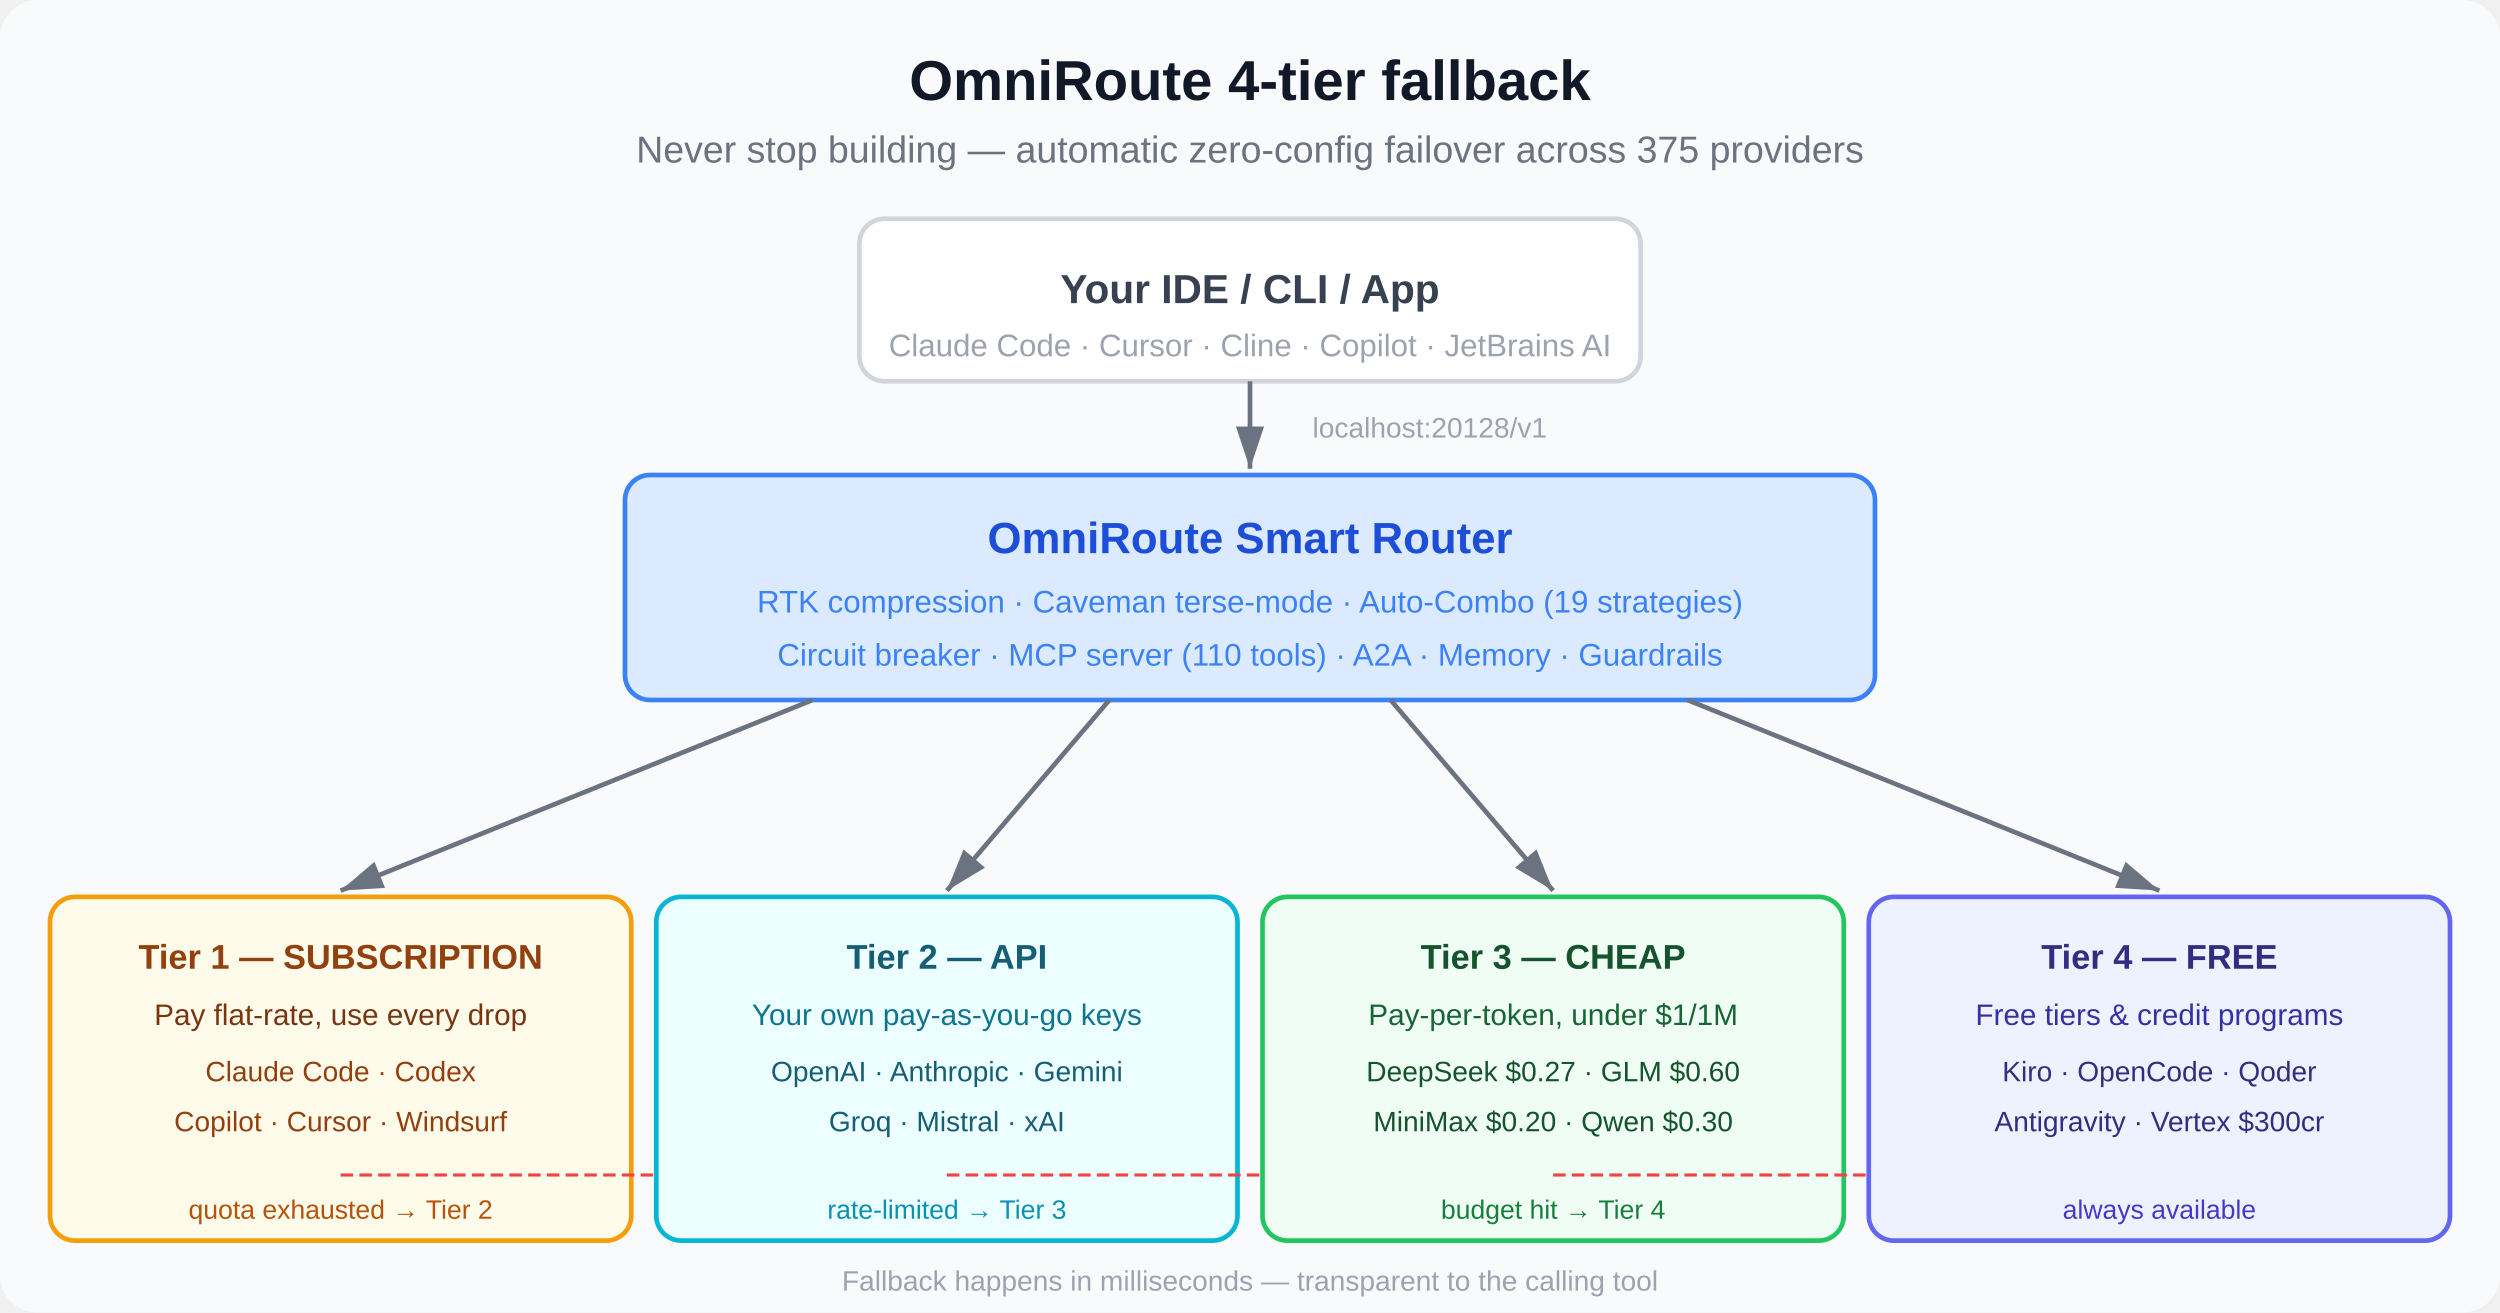
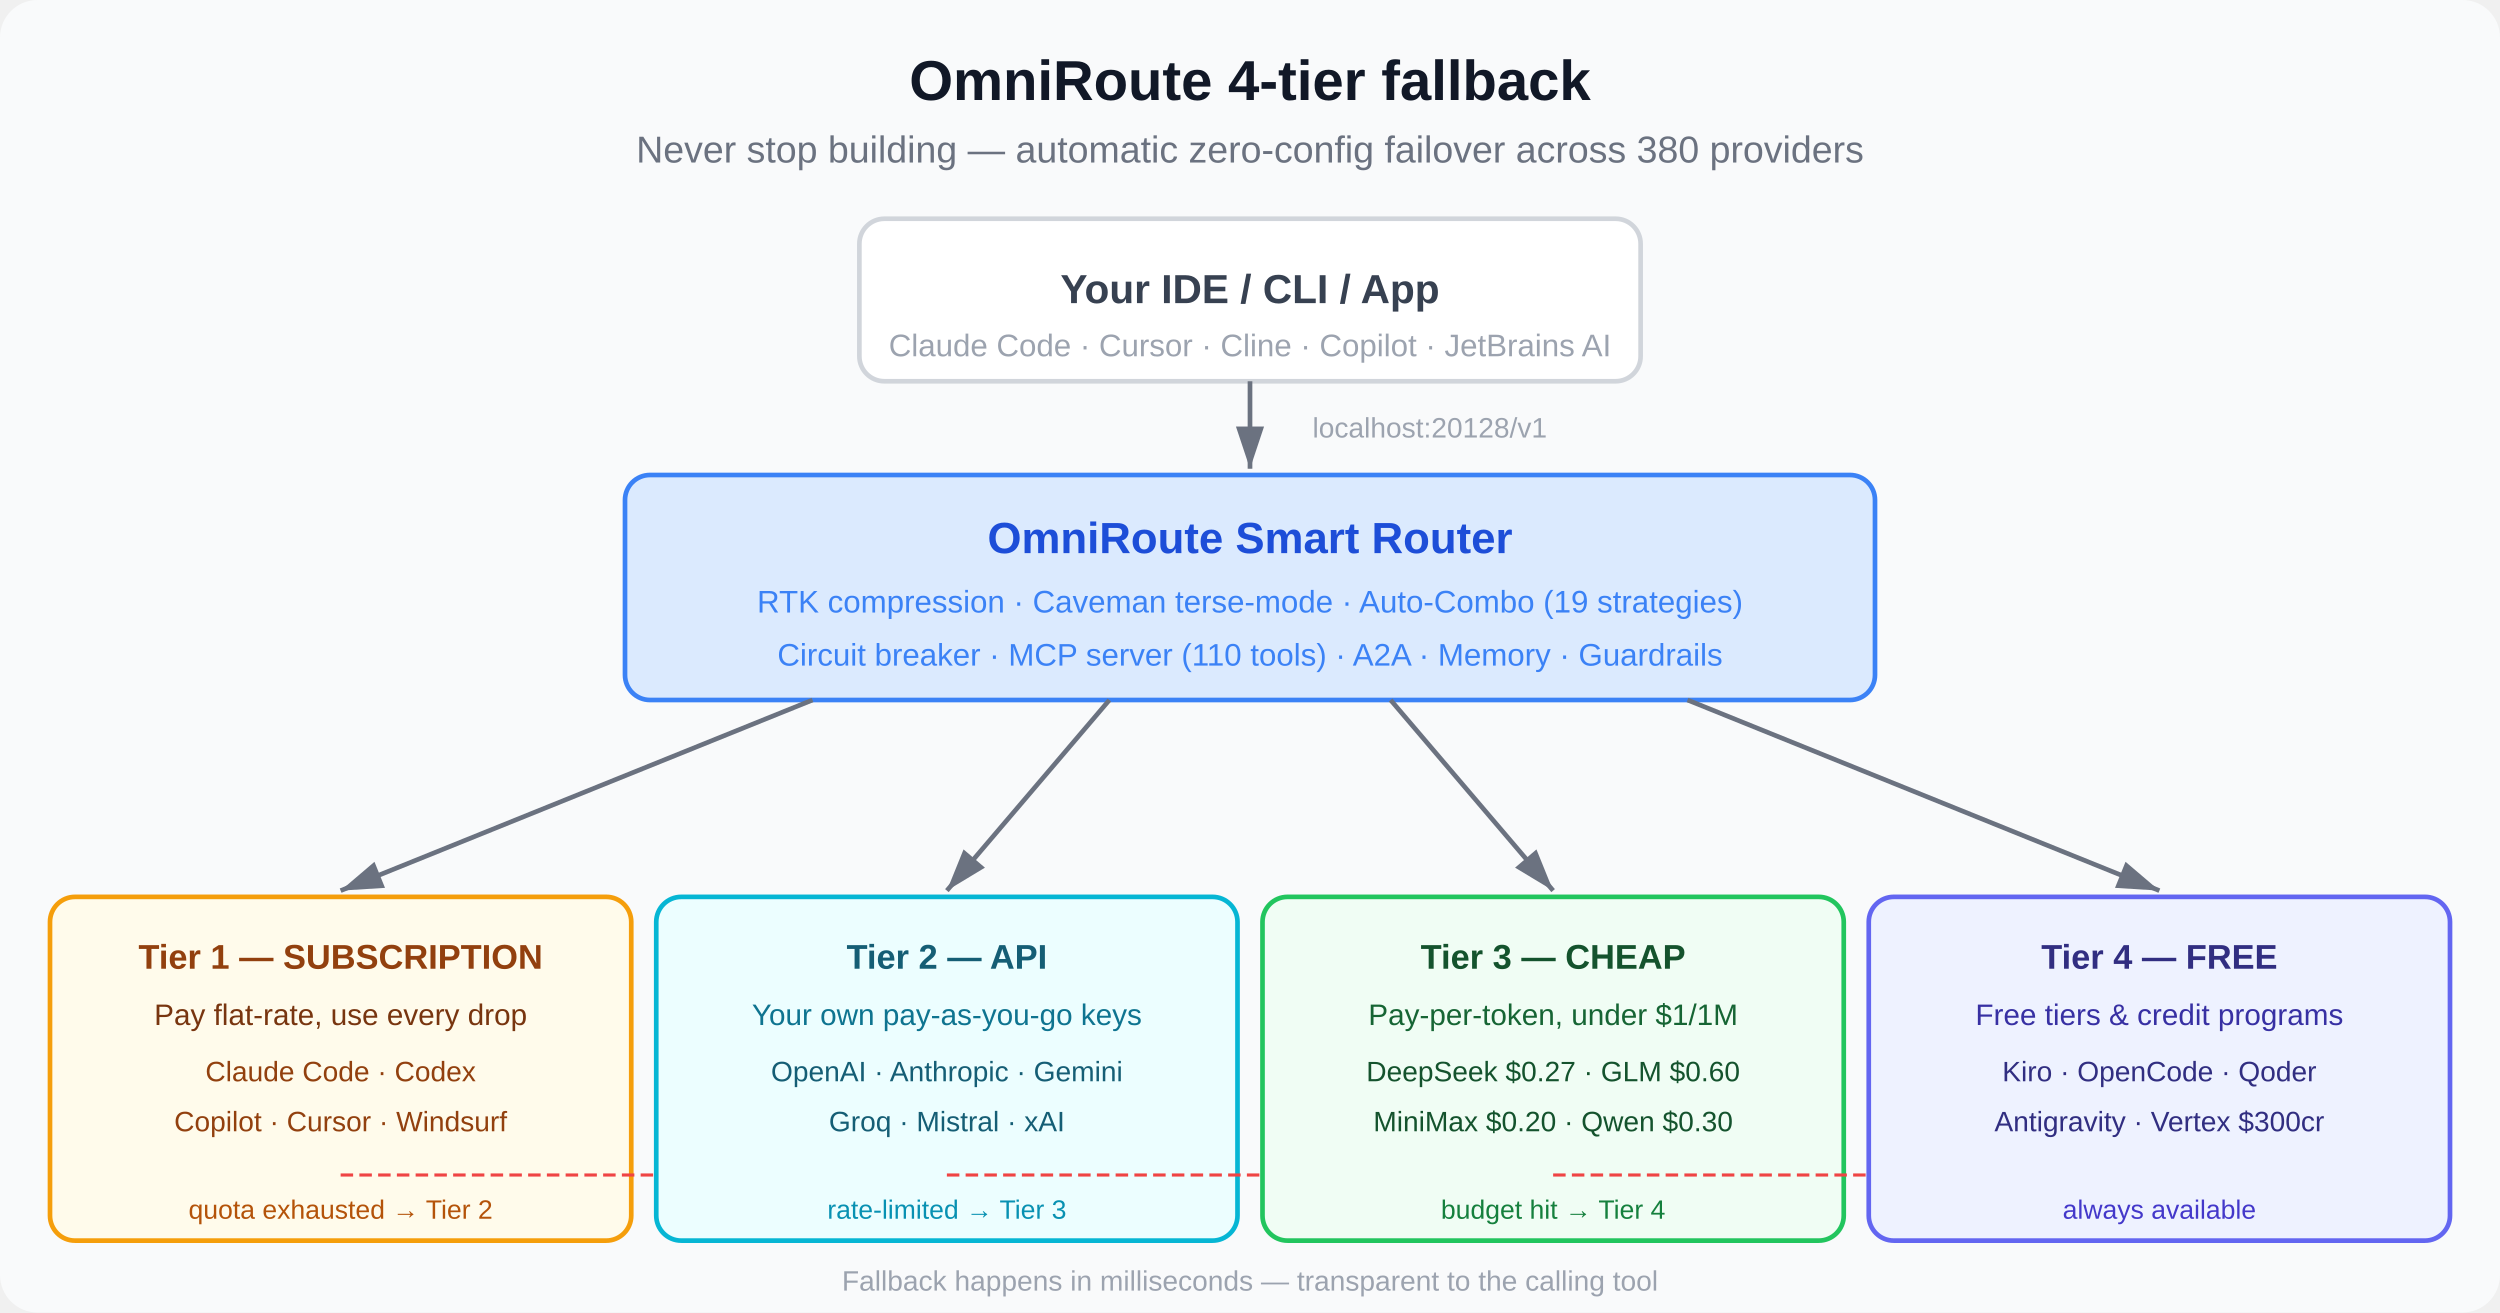
- <svg xmlns="http://www.w3.org/2000/svg" viewBox="0 0 800 420" font-family="system-ui, -apple-system, Segoe UI, Arial, Helvetica, sans-serif" role="img" aria-label="OmniRoute 4-tier fallback: your IDE or CLI calls one local endpoint and the OmniRoute Smart Router fails over across 375 providers in 4 tiers — Tier 1 Subscription, Tier 2 API, Tier 3 Cheap, Tier 4 Free.">
+ <svg xmlns="http://www.w3.org/2000/svg" viewBox="0 0 800 420" font-family="system-ui, -apple-system, Segoe UI, Arial, Helvetica, sans-serif" role="img" aria-label="OmniRoute 4-tier fallback: your IDE or CLI calls one local endpoint and the OmniRoute Smart Router fails over across 380 providers in 4 tiers — Tier 1 Subscription, Tier 2 API, Tier 3 Cheap, Tier 4 Free.">
  <defs>
    <marker id="arrow-light" markerWidth="10" markerHeight="10" refX="9" refY="3" orient="auto">
      <path d="M0,0 L0,6 L9,3 z" fill="#6b7280" />
    </marker>
    <marker id="arrow-fallback-light" markerWidth="10" markerHeight="10" refX="9" refY="3" orient="auto">
      <path d="M0,0 L0,6 L9,3 z" fill="#ef4444" />
    </marker>
  </defs>
  <rect width="800" height="420" fill="#f9fafb" rx="12" />
  <text x="400" y="32" text-anchor="middle" font-size="18" font-weight="700" fill="#111827">OmniRoute 4-tier fallback</text>
-   <text x="400" y="52" text-anchor="middle" font-size="12" fill="#6b7280">Never stop building — automatic zero-config failover across 375 providers</text>
+   <text x="400" y="52" text-anchor="middle" font-size="12" fill="#6b7280">Never stop building — automatic zero-config failover across 380 providers</text>
  <rect x="275" y="70" width="250" height="52" rx="8" fill="#ffffff" stroke="#d1d5db" stroke-width="1.5" />
  <text x="400" y="97" text-anchor="middle" font-size="13" font-weight="600" fill="#374151">Your IDE / CLI / App</text>
  <text x="400" y="114" text-anchor="middle" font-size="10" fill="#9ca3af">Claude Code · Cursor · Cline · Copilot · JetBrains AI</text>
  <line x1="400" y1="122" x2="400" y2="150" stroke="#6b7280" stroke-width="1.5" marker-end="url(#arrow-light)" />
  <text x="420" y="140" font-size="9" fill="#9ca3af">localhost:20128/v1</text>
  <rect x="200" y="152" width="400" height="72" rx="8" fill="#dbeafe" stroke="#3b82f6" stroke-width="1.5" />
  <text x="400" y="177" text-anchor="middle" font-size="14" font-weight="700" fill="#1d4ed8">OmniRoute Smart Router</text>
  <text x="400" y="196" text-anchor="middle" font-size="10" fill="#3b82f6">RTK compression · Caveman terse-mode · Auto-Combo (19 strategies)</text>
  <text x="400" y="213" text-anchor="middle" font-size="10" fill="#3b82f6">Circuit breaker · MCP server (110 tools) · A2A · Memory · Guardrails</text>
  <line x1="260" y1="224" x2="109" y2="285" stroke="#6b7280" stroke-width="1.5" marker-end="url(#arrow-light)" />
  <line x1="355" y1="224" x2="303" y2="285" stroke="#6b7280" stroke-width="1.5" marker-end="url(#arrow-light)" />
  <line x1="445" y1="224" x2="497" y2="285" stroke="#6b7280" stroke-width="1.5" marker-end="url(#arrow-light)" />
  <line x1="540" y1="224" x2="691" y2="285" stroke="#6b7280" stroke-width="1.5" marker-end="url(#arrow-light)" />
  <rect x="16" y="287" width="186" height="110" rx="8" fill="#fffbeb" stroke="#f59e0b" stroke-width="1.5" />
  <text x="109" y="310" text-anchor="middle" font-size="11" font-weight="700" fill="#92400e">Tier 1 — SUBSCRIPTION</text>
  <text x="109" y="328" text-anchor="middle" font-size="9.5" fill="#78350f">Pay flat-rate, use every drop</text>
  <text x="109" y="346" text-anchor="middle" font-size="9" fill="#92400e">Claude Code · Codex</text>
  <text x="109" y="362" text-anchor="middle" font-size="9" fill="#92400e">Copilot · Cursor · Windsurf</text>
  <text x="109" y="390" text-anchor="middle" font-size="8.5" fill="#b45309">quota exhausted → Tier 2</text>
  <line x1="109" y1="376" x2="240" y2="376" stroke="#ef4444" stroke-width="1" stroke-dasharray="4,2" marker-end="url(#arrow-fallback-light)" />
  <rect x="210" y="287" width="186" height="110" rx="8" fill="#ecfeff" stroke="#06b6d4" stroke-width="1.5" />
  <text x="303" y="310" text-anchor="middle" font-size="11" font-weight="700" fill="#155e75">Tier 2 — API</text>
  <text x="303" y="328" text-anchor="middle" font-size="9.5" fill="#0e7490">Your own pay-as-you-go keys</text>
  <text x="303" y="346" text-anchor="middle" font-size="9" fill="#155e75">OpenAI · Anthropic · Gemini</text>
  <text x="303" y="362" text-anchor="middle" font-size="9" fill="#155e75">Groq · Mistral · xAI</text>
  <text x="303" y="390" text-anchor="middle" font-size="8.5" fill="#0891b2">rate-limited → Tier 3</text>
  <line x1="303" y1="376" x2="434" y2="376" stroke="#ef4444" stroke-width="1" stroke-dasharray="4,2" marker-end="url(#arrow-fallback-light)" />
  <rect x="404" y="287" width="186" height="110" rx="8" fill="#f0fdf4" stroke="#22c55e" stroke-width="1.5" />
  <text x="497" y="310" text-anchor="middle" font-size="11" font-weight="700" fill="#14532d">Tier 3 — CHEAP</text>
  <text x="497" y="328" text-anchor="middle" font-size="9.5" fill="#166534">Pay-per-token, under $1/1M</text>
  <text x="497" y="346" text-anchor="middle" font-size="9" fill="#14532d">DeepSeek $0.27 · GLM $0.60</text>
  <text x="497" y="362" text-anchor="middle" font-size="9" fill="#14532d">MiniMax $0.20 · Qwen $0.30</text>
  <text x="497" y="390" text-anchor="middle" font-size="8.5" fill="#15803d">budget hit → Tier 4</text>
  <line x1="497" y1="376" x2="628" y2="376" stroke="#ef4444" stroke-width="1" stroke-dasharray="4,2" marker-end="url(#arrow-fallback-light)" />
  <rect x="598" y="287" width="186" height="110" rx="8" fill="#eef2ff" stroke="#6366f1" stroke-width="1.5" />
  <text x="691" y="310" text-anchor="middle" font-size="11" font-weight="700" fill="#312e81">Tier 4 — FREE</text>
  <text x="691" y="328" text-anchor="middle" font-size="9.5" fill="#3730a3">Free tiers &amp; credit programs</text>
  <text x="691" y="346" text-anchor="middle" font-size="9" fill="#312e81">Kiro · OpenCode · Qoder</text>
  <text x="691" y="362" text-anchor="middle" font-size="9" fill="#312e81">Antigravity · Vertex $300cr</text>
  <text x="691" y="390" text-anchor="middle" font-size="8.5" fill="#4338ca">always available</text>
  <text x="400" y="413" text-anchor="middle" font-size="9" fill="#9ca3af">Fallback happens in milliseconds — transparent to the calling tool</text>
</svg>
